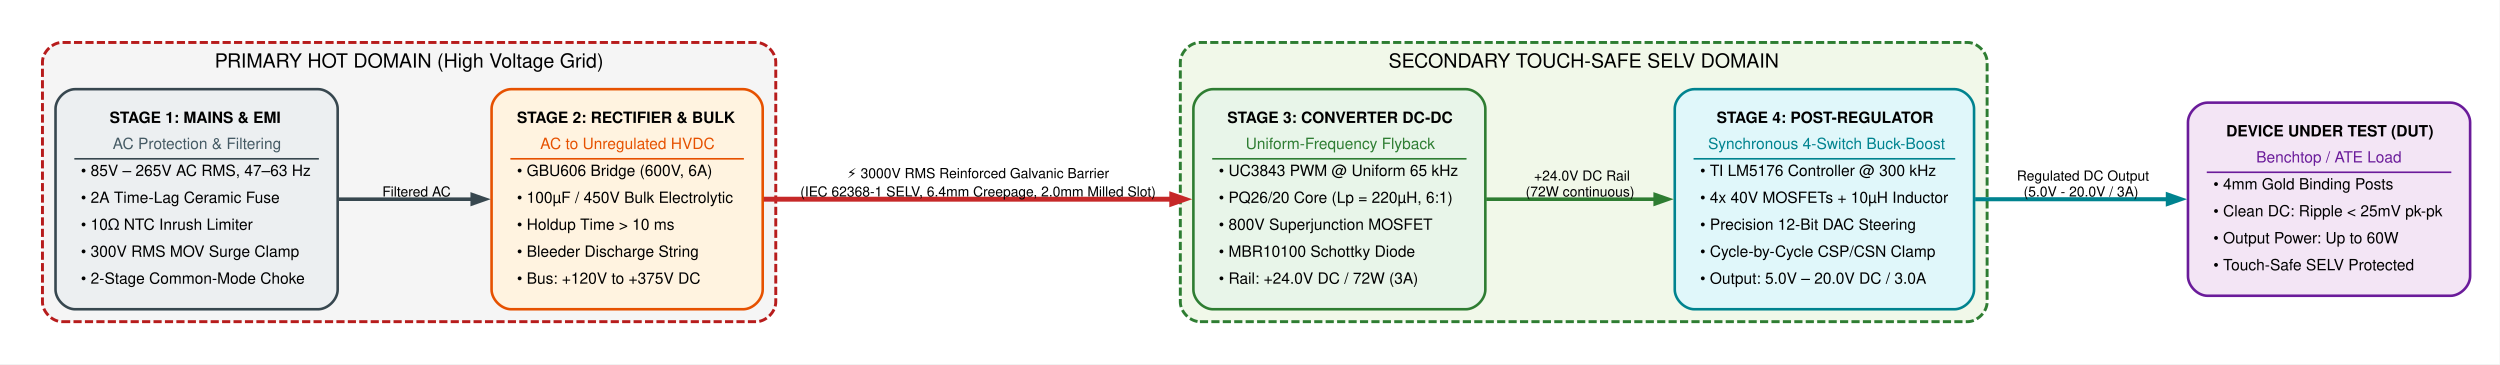
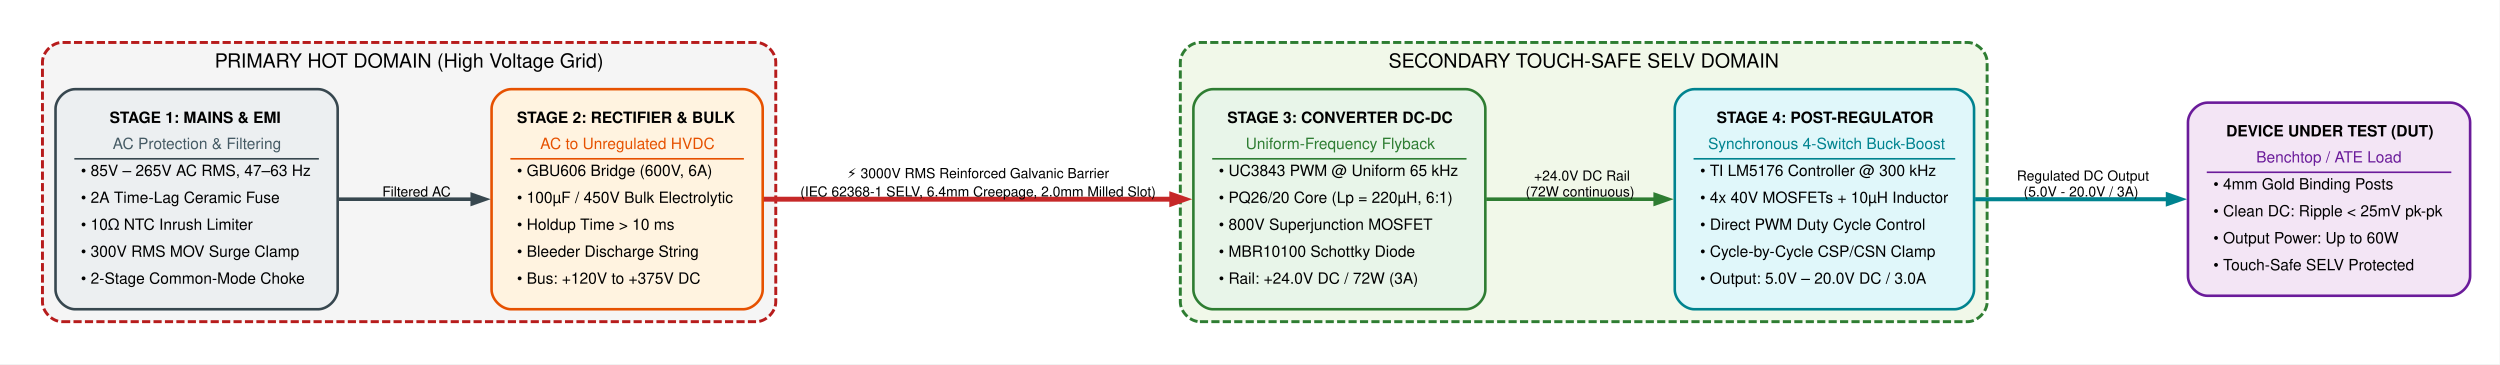
<svg xmlns="http://www.w3.org/2000/svg" width="1531pt" height="223pt" viewBox="0.00 0.00 1531.00 223.00">
  <g id="graph0" class="graph" transform="scale(1 1) rotate(0) translate(18 205)">
    <polygon fill="#ffffff" stroke="none" points="-18,18 -18,-205 1512.7,-205 1512.7,18 -18,18" />
    <g id="clust1" class="cluster">
      <path fill="#f5f5f5" stroke="#b71c1c" stroke-width="1.8" stroke-dasharray="5,2" d="M20,-8C20,-8 445.08,-8 445.08,-8 451.08,-8 457.08,-14 457.08,-20 457.08,-20 457.08,-167 457.08,-167 457.08,-173 451.08,-179 445.08,-179 445.08,-179 20,-179 20,-179 14,-179 8,-173 8,-167 8,-167 8,-20 8,-20 8,-14 14,-8 20,-8" />
      <text xml:space="preserve" text-anchor="middle" x="232.54" y="-163.6" font-family="Helvetica, Arial, sans-serif" font-size="12.00">PRIMARY HOT DOMAIN (High Voltage Grid)</text>
    </g>
    <g id="clust2" class="cluster">
      <path fill="#f1f8e9" stroke="#2e7d32" stroke-width="1.8" stroke-dasharray="5,2" d="M716.83,-8C716.83,-8 1186.91,-8 1186.91,-8 1192.91,-8 1198.91,-14 1198.91,-20 1198.91,-20 1198.91,-167 1198.91,-167 1198.91,-173 1192.91,-179 1186.91,-179 1186.91,-179 716.83,-179 716.83,-179 710.83,-179 704.83,-173 704.83,-167 704.83,-167 704.83,-20 704.83,-20 704.83,-14 710.83,-8 716.83,-8" />
      <text xml:space="preserve" text-anchor="middle" x="951.87" y="-163.6" font-family="Helvetica, Arial, sans-serif" font-size="12.00">SECONDARY TOUCH-SAFE SELV DOMAIN</text>
    </g>
    <g id="node1" class="node">
      <path fill="#eceff1" stroke="#37474f" stroke-width="1.6" d="M176.79,-150.39C176.79,-150.39 28,-150.39 28,-150.39 22,-150.39 16,-144.39 16,-138.39 16,-138.39 16,-27.61 16,-27.61 16,-21.61 22,-15.61 28,-15.61 28,-15.61 176.79,-15.61 176.79,-15.61 182.79,-15.61 188.79,-21.61 188.79,-27.61 188.79,-27.61 188.79,-138.39 188.79,-138.39 188.79,-144.39 182.79,-150.39 176.79,-150.39" />
      <polygon fill="#37474f" stroke="#37474f" points="27.52,-107.75 27.52,-107.75 177.27,-107.75 177.27,-107.75 27.52,-107.75" />
      <text xml:space="preserve" text-anchor="start" x="49.14" y="-129.72" font-family="Helvetica, Arial, sans-serif" font-weight="bold" font-size="9.50">STAGE 1: MAINS &amp; EMI</text>
      <text xml:space="preserve" text-anchor="start" x="51.02" y="-113.75" font-family="Helvetica, Arial, sans-serif" font-size="9.50" fill="#455a64">AC Protection &amp; Filtering</text>
      <text xml:space="preserve" text-anchor="start" x="31.52" y="-97.25" font-family="Helvetica, Arial, sans-serif" font-size="9.50">• 85V – 265V AC RMS, 47–63 Hz</text>
      <text xml:space="preserve" text-anchor="start" x="31.52" y="-80.75" font-family="Helvetica, Arial, sans-serif" font-size="9.50">• 2A Time-Lag Ceramic Fuse</text>
      <text xml:space="preserve" text-anchor="start" x="31.52" y="-64.25" font-family="Helvetica, Arial, sans-serif" font-size="9.50">• 10Ω NTC Inrush Limiter</text>
      <text xml:space="preserve" text-anchor="start" x="31.52" y="-47.75" font-family="Helvetica, Arial, sans-serif" font-size="9.50">• 300V RMS MOV Surge Clamp</text>
      <text xml:space="preserve" text-anchor="start" x="31.52" y="-31.25" font-family="Helvetica, Arial, sans-serif" font-size="9.50">• 2-Stage Common-Mode Choke</text>
    </g>
    <g id="node2" class="node">
      <path fill="#fff3e0" stroke="#e65100" stroke-width="1.6" d="M437.08,-150.39C437.08,-150.39 295.04,-150.39 295.04,-150.39 289.04,-150.39 283.04,-144.39 283.04,-138.39 283.04,-138.39 283.04,-27.61 283.04,-27.61 283.04,-21.61 289.04,-15.61 295.04,-15.61 295.04,-15.61 437.08,-15.61 437.08,-15.61 443.08,-15.61 449.08,-21.61 449.08,-27.61 449.08,-27.61 449.08,-138.39 449.08,-138.39 449.08,-144.39 443.08,-150.39 437.08,-150.39" />
      <polygon fill="#e65100" stroke="#e65100" points="294.56,-107.75 294.56,-107.75 437.56,-107.75 437.56,-107.75 294.56,-107.75" />
      <text xml:space="preserve" text-anchor="start" x="298.56" y="-129.72" font-family="Helvetica, Arial, sans-serif" font-weight="bold" font-size="9.50">STAGE 2: RECTIFIER &amp; BULK</text>
      <text xml:space="preserve" text-anchor="start" x="312.81" y="-113.75" font-family="Helvetica, Arial, sans-serif" font-size="9.50" fill="#e65100">AC to Unregulated HVDC</text>
      <text xml:space="preserve" text-anchor="start" x="298.56" y="-97.25" font-family="Helvetica, Arial, sans-serif" font-size="9.50">• GBU606 Bridge (600V, 6A)</text>
      <text xml:space="preserve" text-anchor="start" x="298.56" y="-80.75" font-family="Helvetica, Arial, sans-serif" font-size="9.50">• 100µF / 450V Bulk Electrolytic</text>
      <text xml:space="preserve" text-anchor="start" x="298.56" y="-64.25" font-family="Helvetica, Arial, sans-serif" font-size="9.50">• Holdup Time &gt; 10 ms</text>
      <text xml:space="preserve" text-anchor="start" x="298.56" y="-47.75" font-family="Helvetica, Arial, sans-serif" font-size="9.50">• Bleeder Discharge String</text>
      <text xml:space="preserve" text-anchor="start" x="298.56" y="-31.25" font-family="Helvetica, Arial, sans-serif" font-size="9.50">• Bus: +120V to +375V DC</text>
    </g>
    <g id="edge1" class="edge">
      <path fill="none" stroke="#37474f" stroke-width="2.2" d="M189.44,-83C215.63,-83 244.56,-83 271.24,-83" />
      <polygon fill="#37474f" stroke="#37474f" stroke-width="2.2" points="271.2,-85.8 279.2,-83 271.2,-80.2 271.2,-85.8" />
      <text xml:space="preserve" text-anchor="middle" x="235.91" y="-84.67" font-family="Helvetica, Arial, sans-serif" font-size="8.50"> Filtered AC</text>
    </g>
    <g id="node3" class="node">
      <path fill="#e8f5e9" stroke="#2e7d32" stroke-width="1.6" d="M879.62,-150.39C879.62,-150.39 724.83,-150.39 724.83,-150.39 718.83,-150.39 712.83,-144.39 712.83,-138.39 712.83,-138.39 712.83,-27.61 712.83,-27.61 712.83,-21.61 718.83,-15.61 724.83,-15.61 724.83,-15.61 879.62,-15.61 879.62,-15.61 885.62,-15.61 891.62,-21.61 891.62,-27.61 891.62,-27.61 891.62,-138.39 891.62,-138.39 891.62,-144.39 885.62,-150.39 879.62,-150.39" />
      <polygon fill="#2e7d32" stroke="#2e7d32" points="724.35,-107.75 724.35,-107.75 880.1,-107.75 880.1,-107.75 724.35,-107.75" />
      <text xml:space="preserve" text-anchor="start" x="733.6" y="-129.72" font-family="Helvetica, Arial, sans-serif" font-weight="bold" font-size="9.50">STAGE 3: CONVERTER DC-DC</text>
      <text xml:space="preserve" text-anchor="start" x="744.85" y="-113.75" font-family="Helvetica, Arial, sans-serif" font-size="9.50" fill="#2e7d32">Uniform-Frequency Flyback</text>
      <text xml:space="preserve" text-anchor="start" x="728.35" y="-97.25" font-family="Helvetica, Arial, sans-serif" font-size="9.50">• UC3843 PWM @ Uniform 65 kHz</text>
      <text xml:space="preserve" text-anchor="start" x="728.35" y="-80.75" font-family="Helvetica, Arial, sans-serif" font-size="9.50">• PQ26/20 Core (Lp = 220µH, 6:1)</text>
      <text xml:space="preserve" text-anchor="start" x="728.35" y="-64.25" font-family="Helvetica, Arial, sans-serif" font-size="9.50">• 800V Superjunction MOSFET</text>
      <text xml:space="preserve" text-anchor="start" x="728.35" y="-47.75" font-family="Helvetica, Arial, sans-serif" font-size="9.50">• MBR10100 Schottky Diode</text>
      <text xml:space="preserve" text-anchor="start" x="728.35" y="-31.25" font-family="Helvetica, Arial, sans-serif" font-size="9.50">• Rail: +24.0V DC / 72W (3A)</text>
    </g>
    <g id="edge3" class="edge">
      <path fill="none" stroke="#c62828" stroke-width="3" d="M449.75,-83C520.83,-83 623.61,-83 699.68,-83" />
      <polygon fill="#c62828" stroke="#c62828" stroke-width="3" points="699.58,-85.8 707.58,-83 699.58,-80.2 699.58,-85.8" />
      <text xml:space="preserve" text-anchor="middle" x="580.95" y="-95.92" font-family="Helvetica, Arial, sans-serif" font-size="8.50">⚡ 3000V RMS Reinforced Galvanic Barrier</text>
      <text xml:space="preserve" text-anchor="middle" x="580.95" y="-84.67" font-family="Helvetica, Arial, sans-serif" font-size="8.50">(IEC 62368-1 SELV, 6.4mm Creepage, 2.0mm Milled Slot)</text>
    </g>
    <g id="node4" class="node">
      <path fill="#e0f7fa" stroke="#00838f" stroke-width="1.6" d="M1178.91,-150.39C1178.91,-150.39 1019.62,-150.39 1019.62,-150.39 1013.62,-150.39 1007.62,-144.39 1007.62,-138.39 1007.62,-138.39 1007.62,-27.61 1007.62,-27.61 1007.62,-21.61 1013.62,-15.61 1019.62,-15.61 1019.62,-15.61 1178.91,-15.61 1178.91,-15.61 1184.91,-15.61 1190.91,-21.61 1190.91,-27.61 1190.91,-27.61 1190.91,-138.39 1190.91,-138.39 1190.91,-144.39 1184.91,-150.39 1178.91,-150.39" />
      <polygon fill="#00838f" stroke="#00838f" points="1019.14,-107.75 1019.14,-107.75 1179.39,-107.75 1179.39,-107.75 1019.14,-107.75" />
      <text xml:space="preserve" text-anchor="start" x="1033.26" y="-129.72" font-family="Helvetica, Arial, sans-serif" font-weight="bold" font-size="9.50">STAGE 4: POST-REGULATOR</text>
      <text xml:space="preserve" text-anchor="start" x="1028.01" y="-113.75" font-family="Helvetica, Arial, sans-serif" font-size="9.50" fill="#00838f">Synchronous 4-Switch Buck-Boost</text>
      <text xml:space="preserve" text-anchor="start" x="1023.14" y="-97.25" font-family="Helvetica, Arial, sans-serif" font-size="9.50">• TI LM5176 Controller @ 300 kHz</text>
      <text xml:space="preserve" text-anchor="start" x="1023.14" y="-80.75" font-family="Helvetica, Arial, sans-serif" font-size="9.50">• 4x 40V MOSFETs + 10µH Inductor</text>
-       <text xml:space="preserve" text-anchor="start" x="1023.14" y="-64.25" font-family="Helvetica, Arial, sans-serif" font-size="9.50">• Precision 12-Bit DAC Steering</text>
+       <text xml:space="preserve" text-anchor="start" x="1023.14" y="-64.25" font-family="Helvetica, Arial, sans-serif" font-size="9.50">• Direct PWM Duty Cycle Control</text>
      <text xml:space="preserve" text-anchor="start" x="1023.14" y="-47.75" font-family="Helvetica, Arial, sans-serif" font-size="9.50">• Cycle-by-Cycle CSP/CSN Clamp</text>
      <text xml:space="preserve" text-anchor="start" x="1023.14" y="-31.25" font-family="Helvetica, Arial, sans-serif" font-size="9.50">• Output: 5.0V – 20.0V DC / 3.0A</text>
    </g>
    <g id="edge2" class="edge">
      <path fill="none" stroke="#2e7d32" stroke-width="2.2" d="M892.15,-83C924.77,-83 961.96,-83 995.68,-83" />
      <polygon fill="#2e7d32" stroke="#2e7d32" stroke-width="2.2" points="995.64,-85.8 1003.64,-83 995.64,-80.2 995.64,-85.8" />
      <text xml:space="preserve" text-anchor="middle" x="949.62" y="-94.42" font-family="Helvetica, Arial, sans-serif" font-size="8.50"> +24.0V DC Rail</text>
      <text xml:space="preserve" text-anchor="middle" x="949.62" y="-84.67" font-family="Helvetica, Arial, sans-serif" font-size="8.50">(72W continuous)</text>
    </g>
    <g id="node5" class="node">
      <path fill="#f3e5f5" stroke="#6a1b9a" stroke-width="1.6" d="M1482.7,-142.14C1482.7,-142.14 1333.91,-142.14 1333.91,-142.14 1327.91,-142.14 1321.91,-136.14 1321.91,-130.14 1321.91,-130.14 1321.91,-35.86 1321.91,-35.86 1321.91,-29.86 1327.91,-23.86 1333.91,-23.86 1333.91,-23.86 1482.7,-23.86 1482.7,-23.86 1488.7,-23.86 1494.7,-29.86 1494.7,-35.86 1494.7,-35.86 1494.7,-130.14 1494.7,-130.14 1494.7,-136.14 1488.7,-142.14 1482.7,-142.14" />
      <polygon fill="#6a1b9a" stroke="#6a1b9a" points="1333.43,-99.5 1333.43,-99.5 1483.18,-99.5 1483.18,-99.5 1333.43,-99.5" />
      <text xml:space="preserve" text-anchor="start" x="1345.3" y="-121.47" font-family="Helvetica, Arial, sans-serif" font-weight="bold" font-size="9.50">DEVICE UNDER TEST (DUT)</text>
      <text xml:space="preserve" text-anchor="start" x="1363.68" y="-105.5" font-family="Helvetica, Arial, sans-serif" font-size="9.50" fill="#6a1b9a">Benchtop / ATE Load</text>
      <text xml:space="preserve" text-anchor="start" x="1337.43" y="-89" font-family="Helvetica, Arial, sans-serif" font-size="9.50">• 4mm Gold Binding Posts</text>
      <text xml:space="preserve" text-anchor="start" x="1337.43" y="-72.5" font-family="Helvetica, Arial, sans-serif" font-size="9.50">• Clean DC: Ripple &lt; 25mV pk-pk</text>
      <text xml:space="preserve" text-anchor="start" x="1337.43" y="-56" font-family="Helvetica, Arial, sans-serif" font-size="9.50">• Output Power: Up to 60W</text>
      <text xml:space="preserve" text-anchor="start" x="1337.43" y="-39.5" font-family="Helvetica, Arial, sans-serif" font-size="9.50">• Touch-Safe SELV Protected</text>
    </g>
    <g id="edge4" class="edge">
      <path fill="none" stroke="#00838f" stroke-width="2.5" d="M1191.56,-83C1228.8,-83 1271.93,-83 1309.79,-83" />
      <polygon fill="#00838f" stroke="#00838f" stroke-width="2.5" points="1309.58,-85.8 1317.58,-83 1309.58,-80.2 1309.58,-85.8" />
      <text xml:space="preserve" text-anchor="middle" x="1256.41" y="-94.42" font-family="Helvetica, Arial, sans-serif" font-size="8.50"> Regulated DC Output</text>
      <text xml:space="preserve" text-anchor="middle" x="1256.41" y="-84.67" font-family="Helvetica, Arial, sans-serif" font-size="8.50">(5.0V - 20.0V / 3A)</text>
    </g>
  </g>
</svg>
